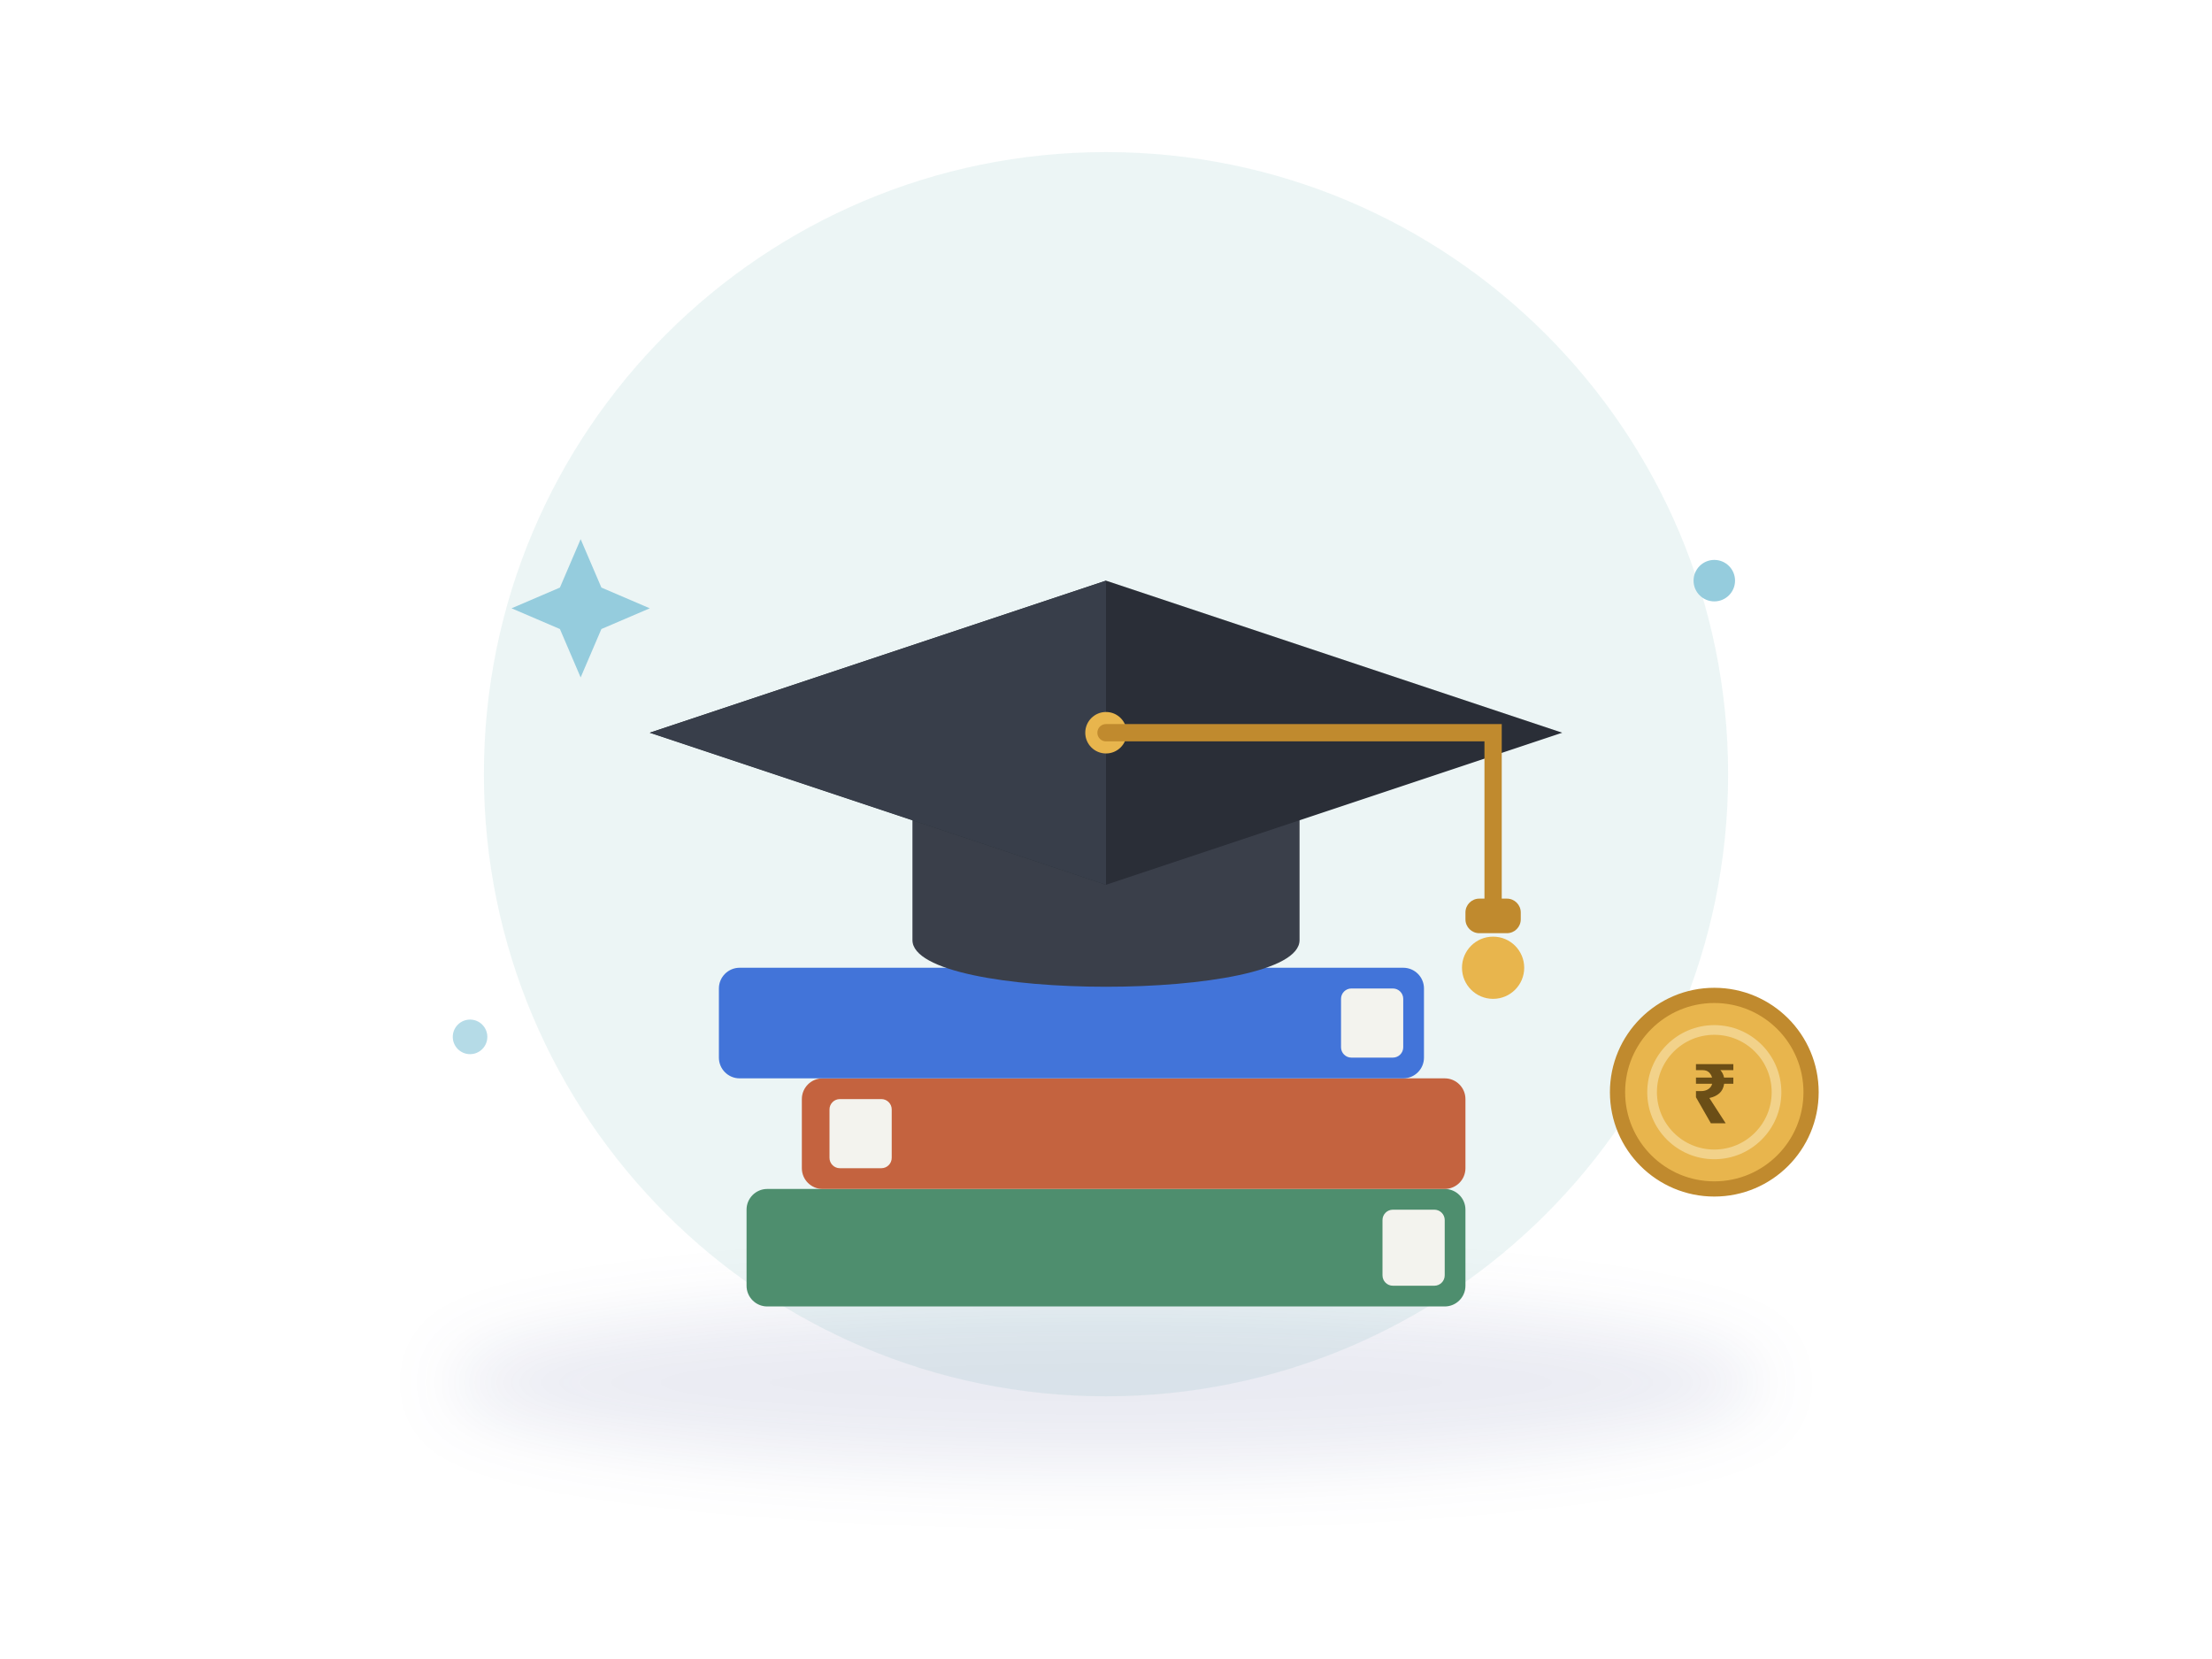
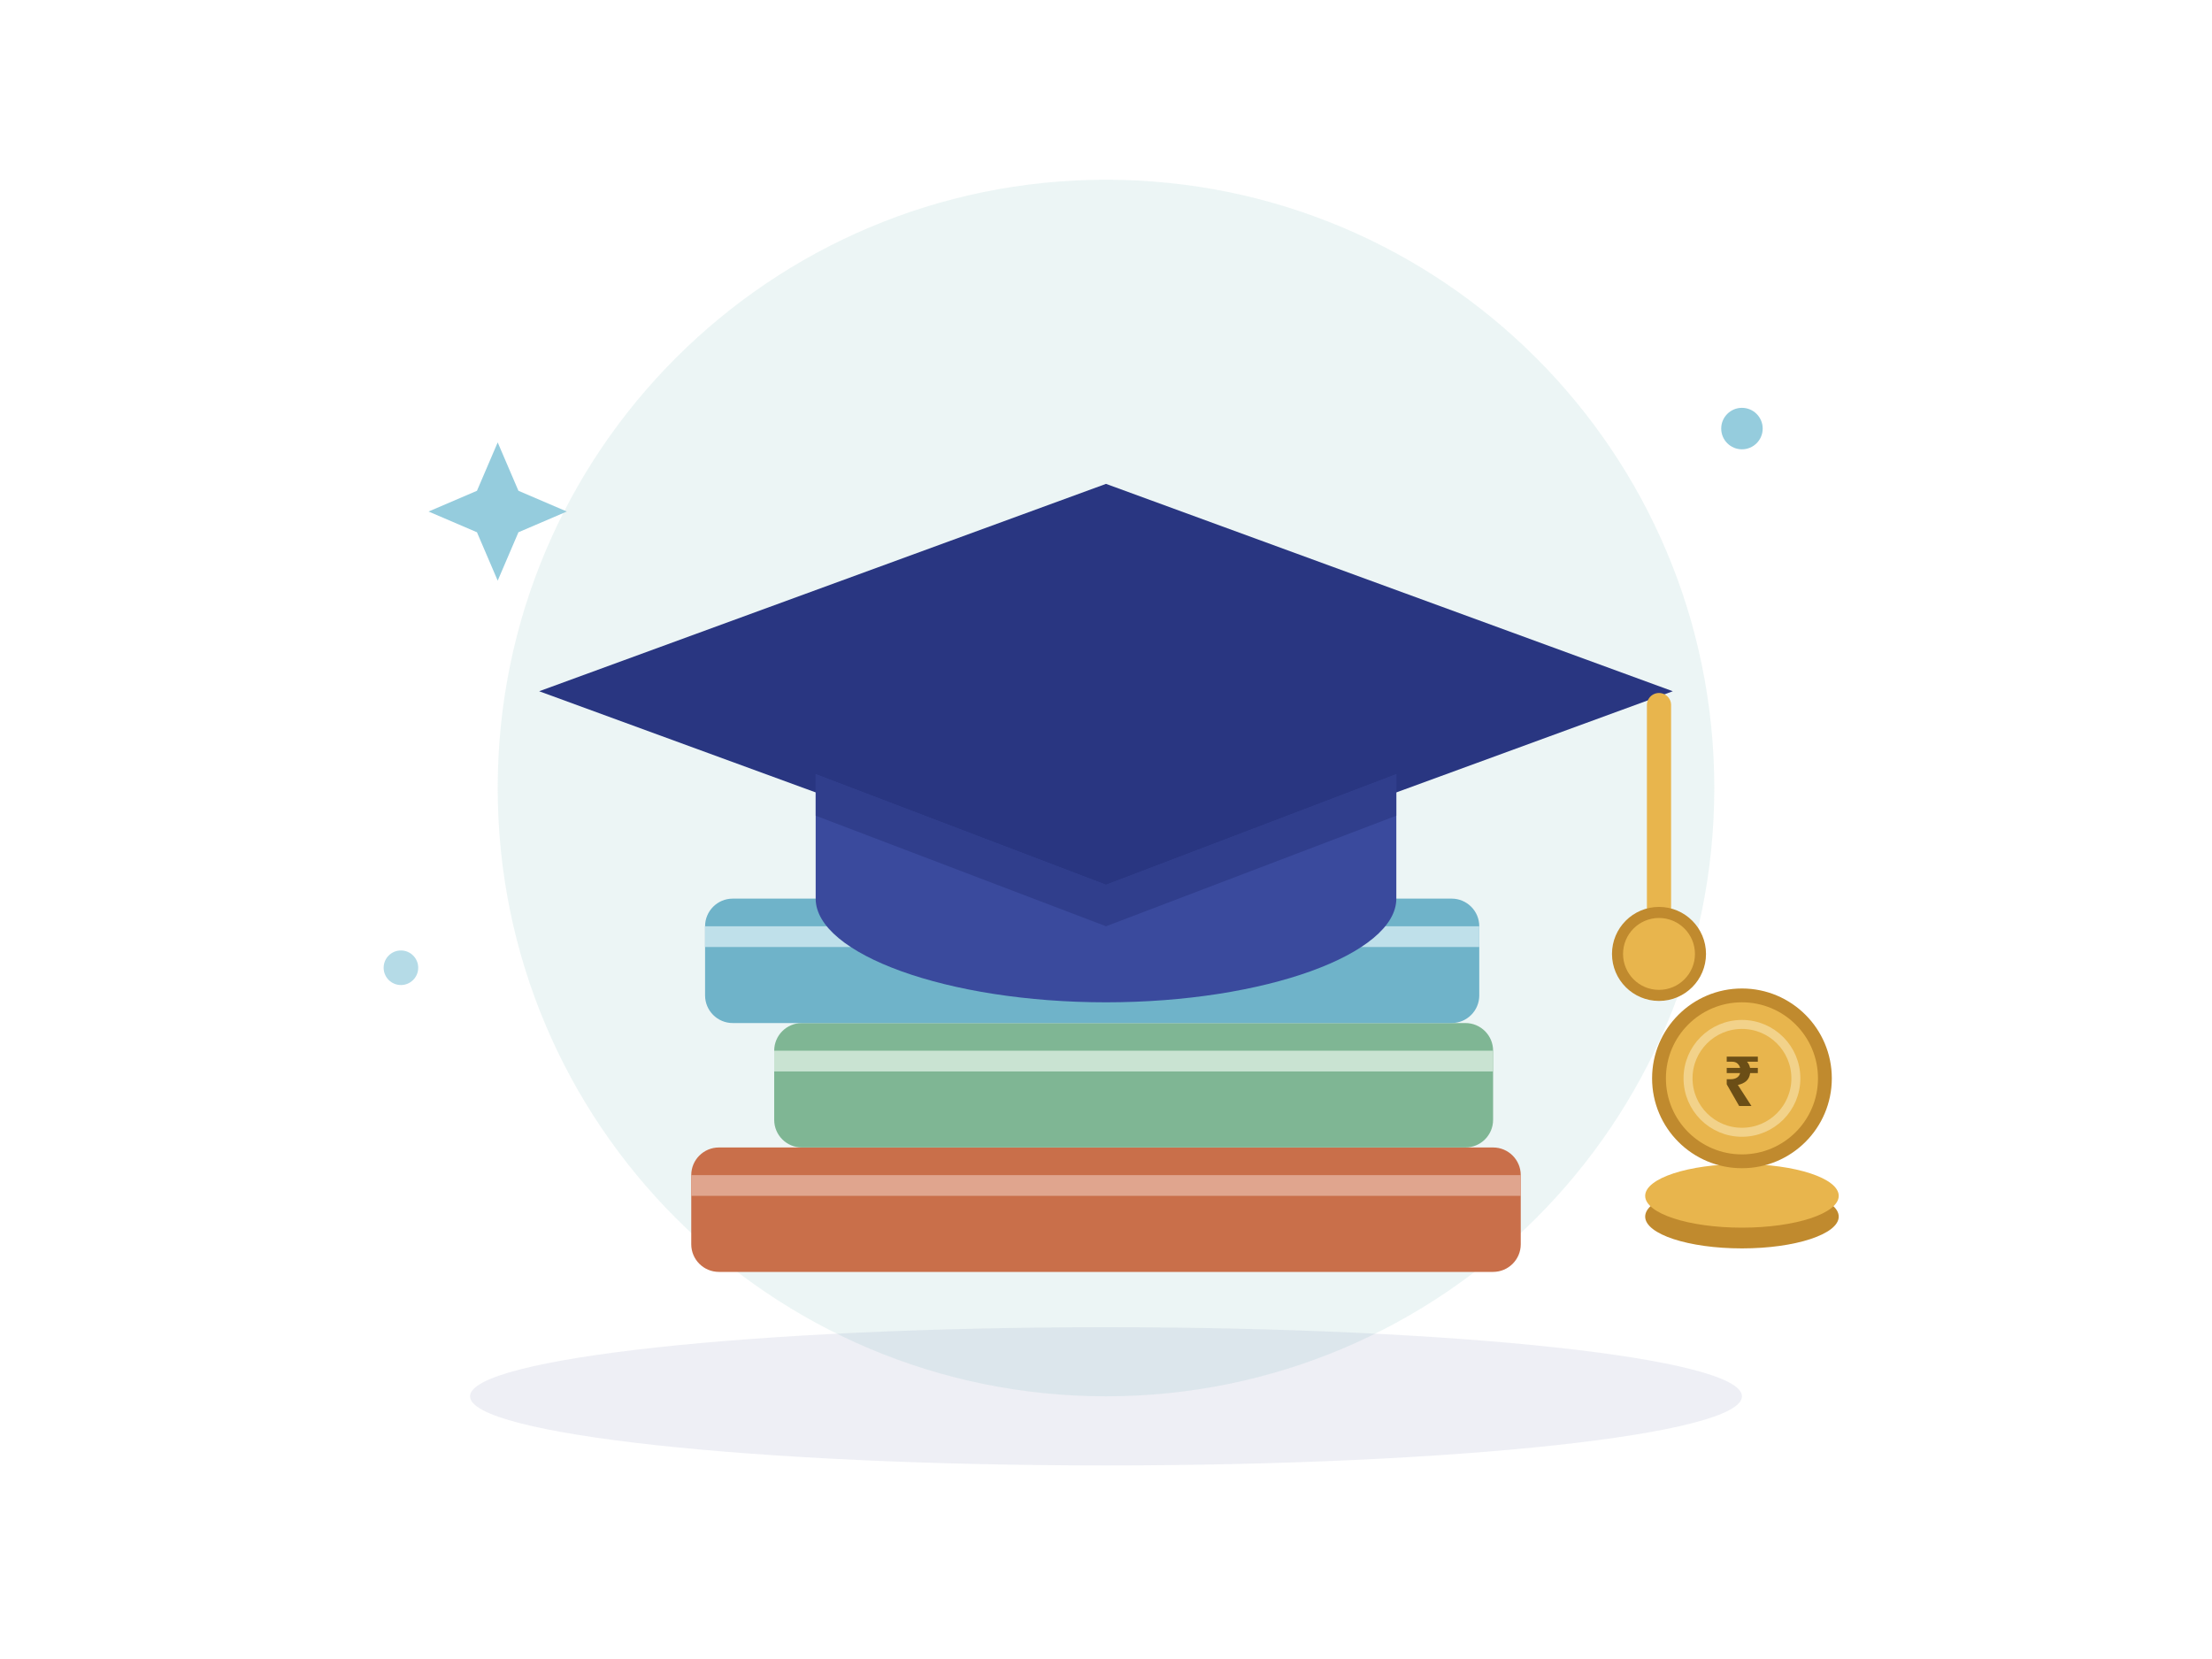
<svg xmlns="http://www.w3.org/2000/svg" width="320" height="240" fill="none" viewBox="0 0 320 240">
-   <defs>
-     <filter id="elS" width="180%" height="180%" x="-40%" y="-40%">
-       <feGaussianBlur stdDeviation="5" />
-     </filter>
-   </defs>
-   <circle cx="160" cy="112" r="90" fill="#d0e7e6" opacity=".4" />
-   <ellipse cx="160" cy="200" fill="#293681" filter="url(#elS)" opacity=".1" rx="95" ry="12" />
-   <rect width="104" height="17" x="108" y="172" fill="#4e8e6e" rx="3" />
-   <rect width="9" height="11" x="200" y="175" fill="#f3f3ee" rx="1.5" />
-   <rect width="96" height="16" x="116" y="156" fill="#c4633f" rx="3" />
-   <rect width="9" height="10" x="120" y="159" fill="#f3f3ee" rx="1.5" />
-   <rect width="102" height="16" x="104" y="140" fill="#4274d9" rx="3" />
-   <rect width="9" height="10" x="194" y="143" fill="#f3f3ee" rx="1.5" />
-   <path fill="#3a3f4a" d="M132 118v18c0 9 56 9 56 0v-18z" />
-   <path fill="#2a2e37" d="m160 84 66 22-66 22-66-22z" />
-   <path fill="#383e4a" d="m160 84-66 22 66 22z" />
-   <circle cx="160" cy="106" r="3" fill="#e8b54d" />
-   <path stroke="#c08a2e" stroke-linecap="round" stroke-width="2.5" d="M160 106h56v24" />
-   <rect width="8" height="5" x="212" y="130" fill="#c08a2e" rx="2" />
-   <circle cx="216" cy="140" r="4.5" fill="#e8b54d" />
-   <g transform="translate(248 158)">
-     <circle r="14" fill="#e8b54d" stroke="#c08a2e" stroke-width="2.2" />
-     <circle r="9" stroke="#f2d28a" stroke-width="1.4" />
-     <text y="4.5" fill="#6b4e16" font-family="system-ui, sans-serif" font-size="12" font-weight="700" text-anchor="middle">₹</text>
+   <circle cx="160" cy="114" r="88" fill="#d0e7e6" opacity=".4" />
+   <ellipse cx="160" cy="202" fill="#293681" opacity=".08" rx="92" ry="10" />
+   <g transform="translate(0 6)">
+     <rect width="120" height="18" x="100" y="160" fill="#c96f4a" rx="4" />
+     <path fill="#e0a58e" d="M100 164h120v3H100z" />
+     <rect width="104" height="18" x="112" y="142" fill="#7fb694" rx="4" />
+     <path fill="#c9e3d2" d="M112 146h104v3H112z" />
+     <rect width="112" height="18" x="102" y="124" fill="#6fb3c9" rx="4" />
+     <path fill="#bfe0ea" d="M102 128h112v3H102z" />
  </g>
-   <path fill="#95ccdd" d="m84 78 3 7 7 3-7 3-3 7-3-7-7-3 7-3z" />
-   <circle cx="248" cy="84" r="3" fill="#95ccdd" />
-   <circle cx="68" cy="150" r="2.5" fill="#95ccdd" opacity=".7" />
+   <path fill="#293681" d="M160 70 L242 100 L160 130 L78 100 Z" />
+   <path fill="#3a4a9d" d="M118 112v18c0 8 19 15 42 15s42-7 42-15v-18l-42 16z" />
+   <path fill="#293681" d="M118 112l42 16 42-16v6l-42 16-42-16z" opacity=".6" />
+   <path stroke="#e8b54d" stroke-linecap="round" stroke-width="3.5" d="M240 102v30" />
+   <circle cx="240" cy="138" r="6" fill="#e8b54d" stroke="#c08a2e" stroke-width="1.6" />
+   <g transform="translate(252 172)">
+     <ellipse cy="4" fill="#c08a2e" rx="14" ry="4.6" />
+     <ellipse cy="1" fill="#e8b54d" rx="14" ry="4.6" />
+     <circle cy="-16" r="12" fill="#e8b54d" stroke="#c08a2e" stroke-width="2" />
+     <circle cy="-16" r="7.8" stroke="#f2d28a" stroke-width="1.3" />
+     <text y="-12" fill="#6b4e16" font-family="system-ui, sans-serif" font-size="10" font-weight="700" text-anchor="middle">₹</text>
+   </g>
+   <path fill="#95ccdd" d="m72 64 3 7 7 3-7 3-3 7-3-7-7-3 7-3z" />
+   <circle cx="252" cy="62" r="3" fill="#95ccdd" />
+   <circle cx="58" cy="140" r="2.5" fill="#95ccdd" opacity=".7" />
</svg>
